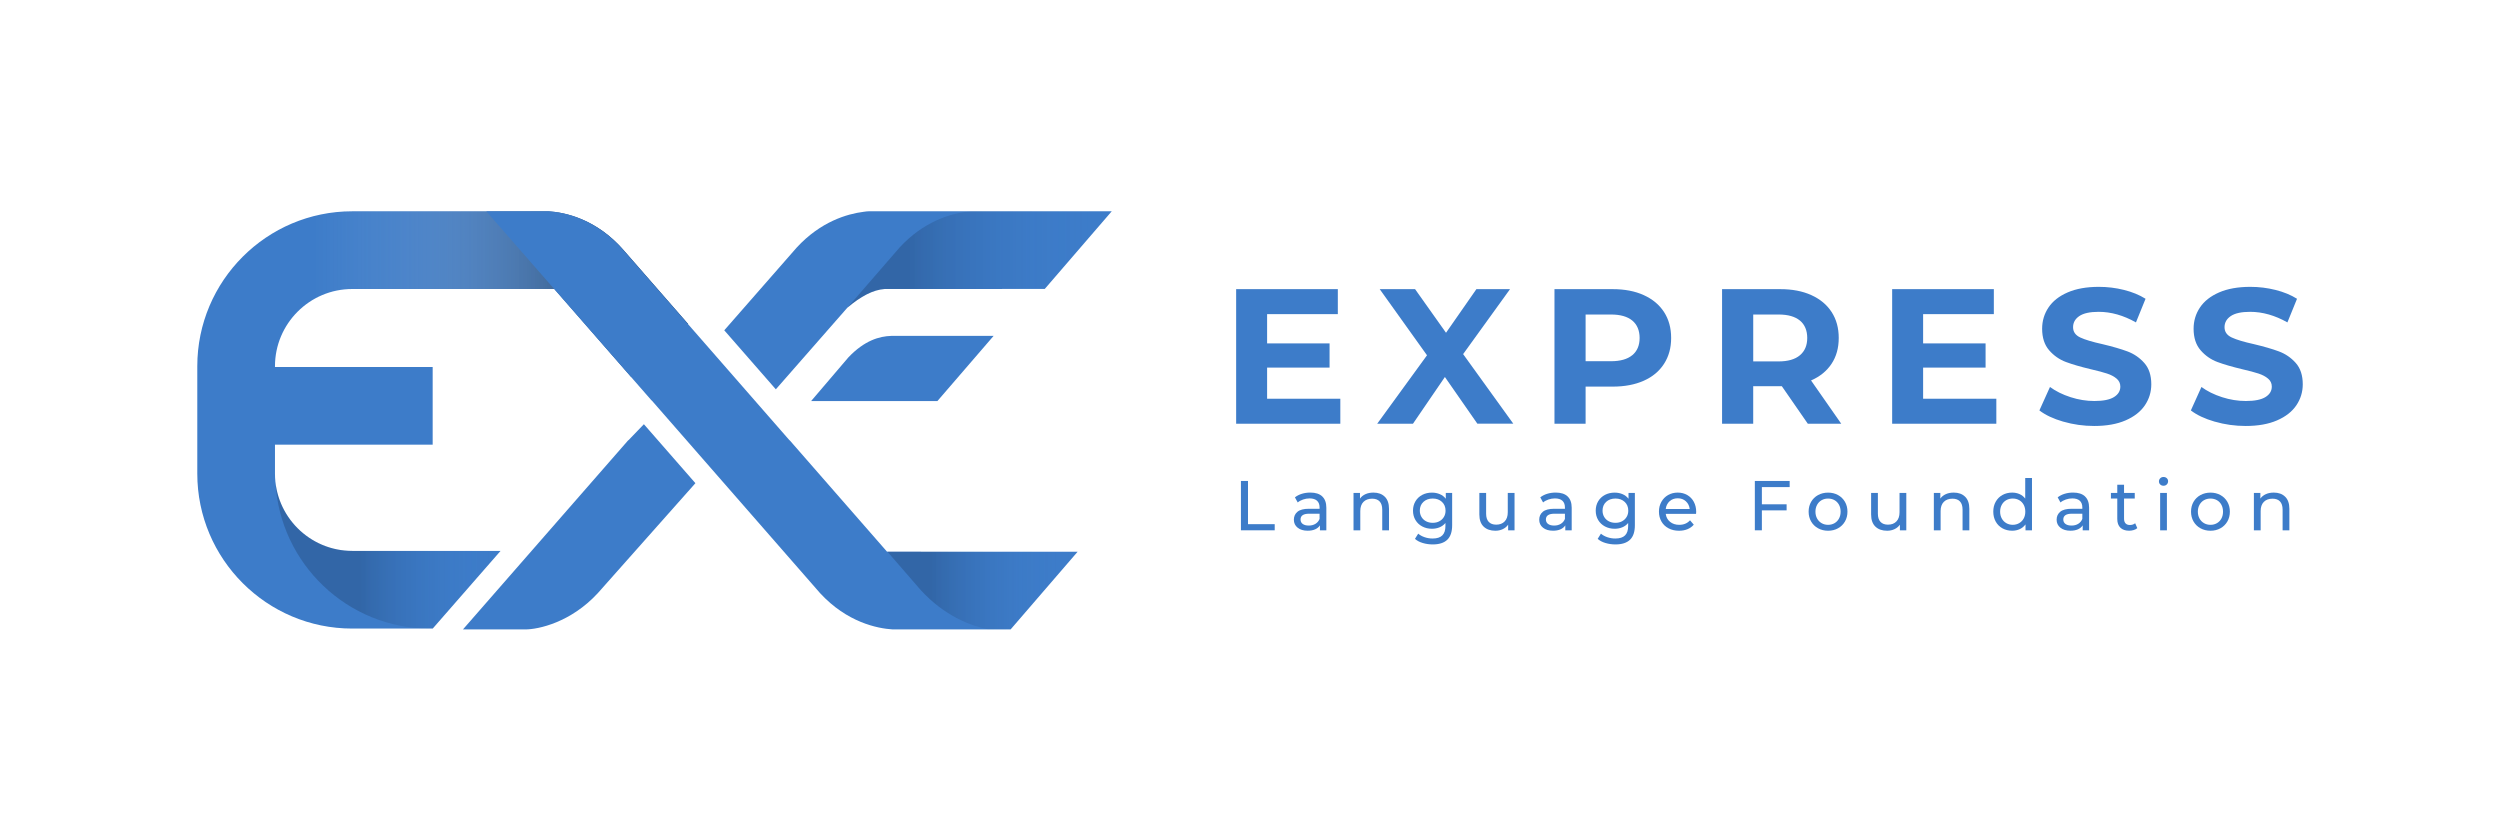
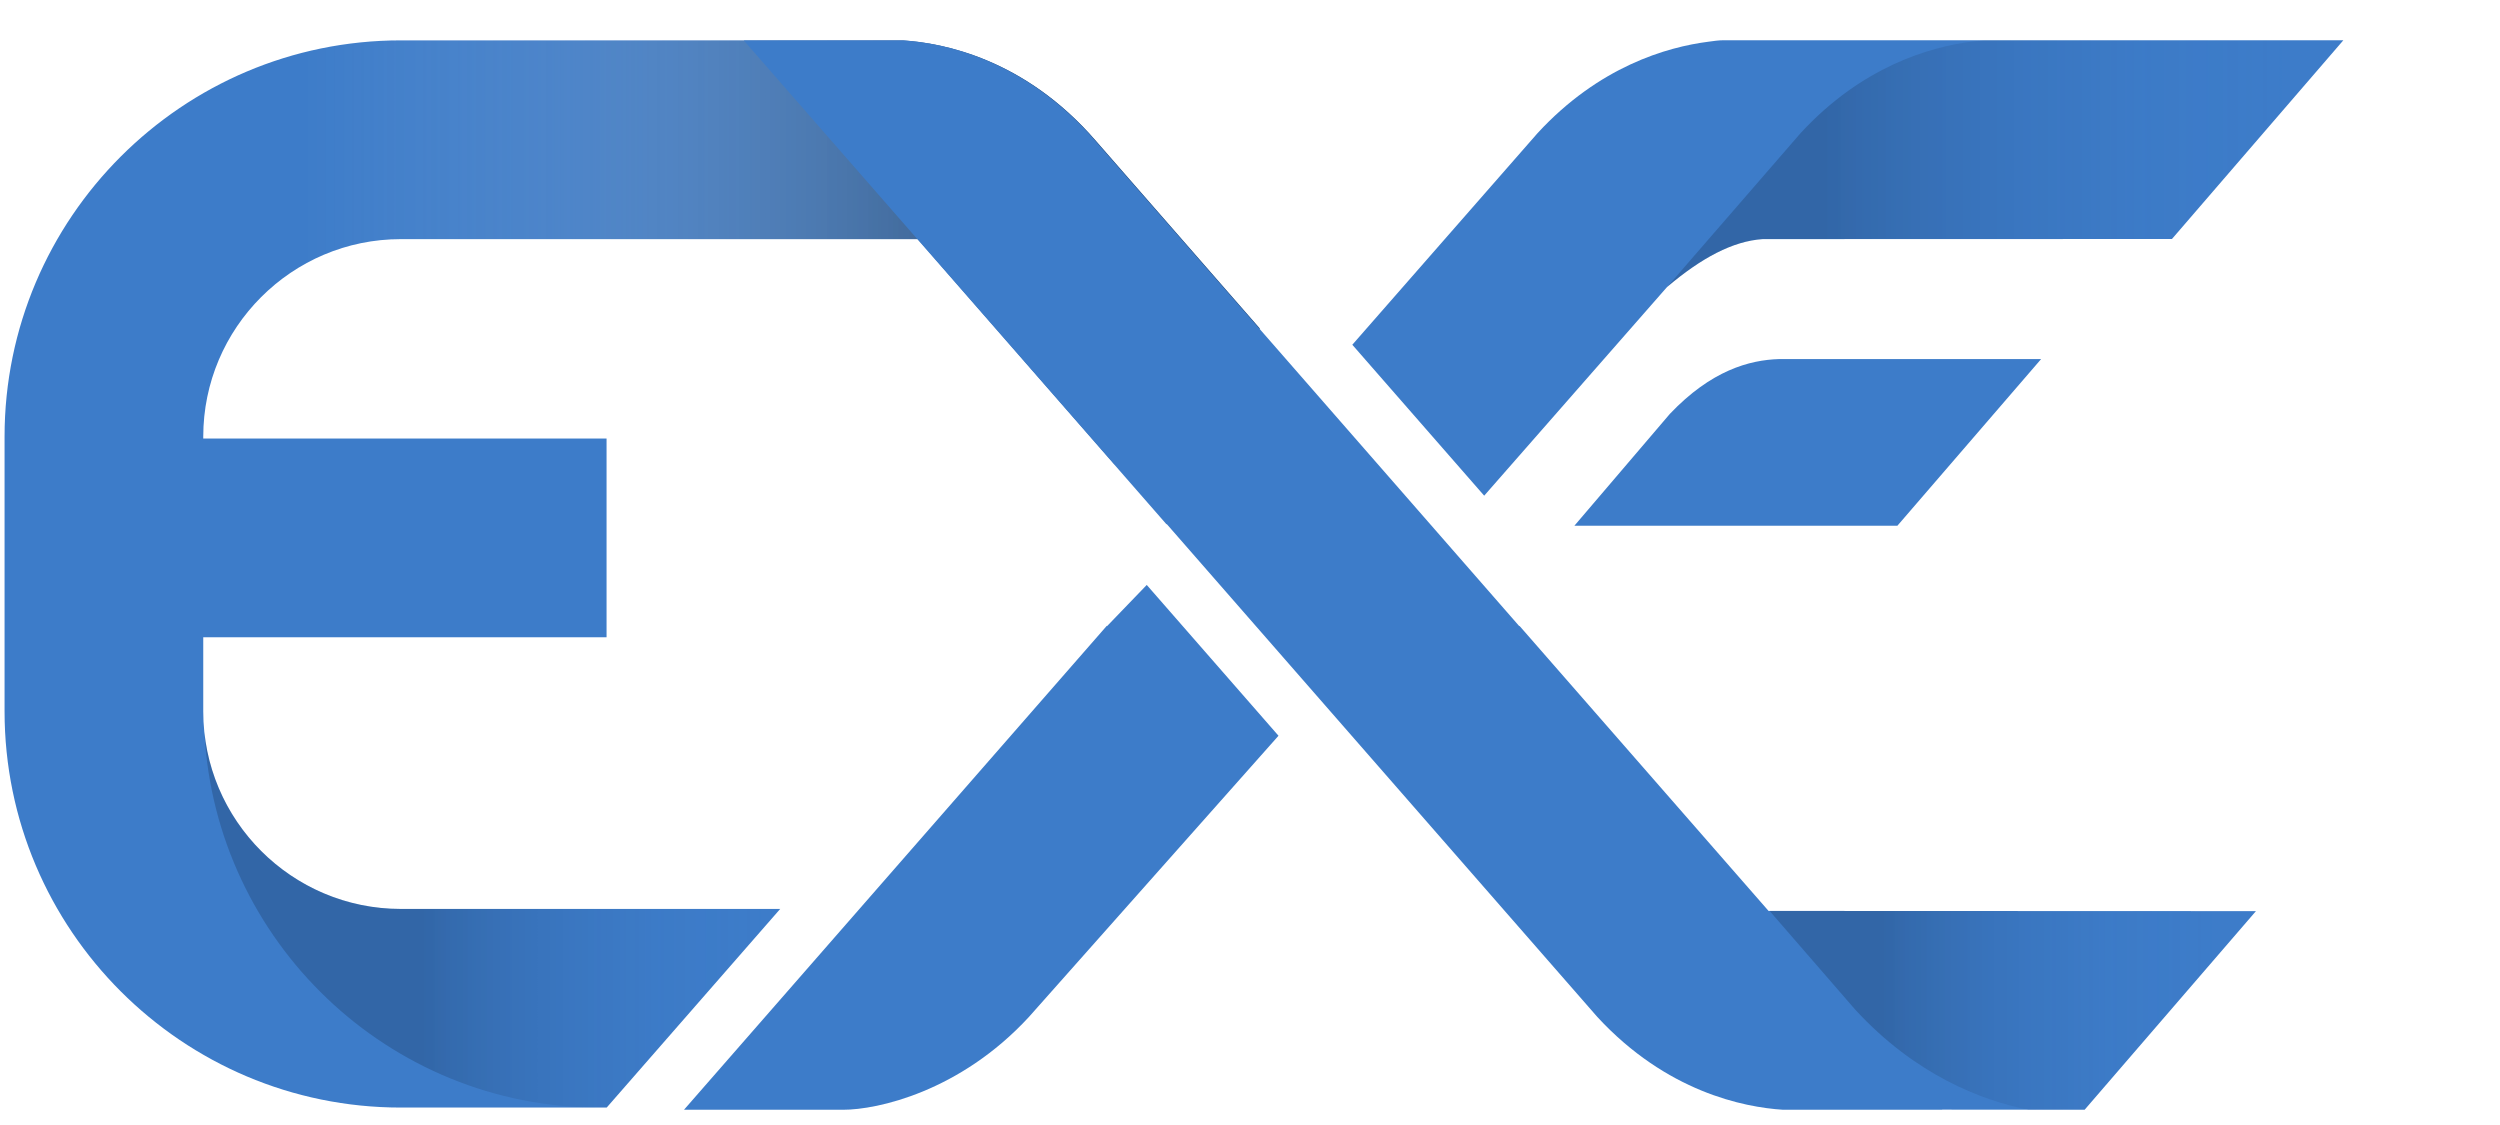
- <svg xmlns="http://www.w3.org/2000/svg" xmlns:xlink="http://www.w3.org/1999/xlink" viewBox="0 0 1023 338">
+ <svg xmlns="http://www.w3.org/2000/svg" xmlns:xlink="http://www.w3.org/1999/xlink" viewBox="80 80 400 180">
  <defs>
    <style>.f{fill:none;}.g{fill:#3d7cc9;}.h{fill:url(#b);}.h,.i,.j,.k{mix-blend-mode:multiply;}.i{fill:url(#e);}.i,.j,.k{opacity:.2;}.j{fill:url(#d);}.k{fill:url(#c);}.l{opacity:.5;}.m{isolation:isolate;}</style>
    <linearGradient id="b" x1="80.41" y1="124.72" x2="300.75" y2="124.72" gradientTransform="matrix(1, 0, 0, 1, 0, 0)" gradientUnits="userSpaceOnUse">
      <stop offset="0" stop-color="#fff" stop-opacity="0" />
      <stop offset=".19" stop-color="#fdfefe" stop-opacity="0" />
      <stop offset=".22" stop-color="#fdfefe" stop-opacity="0" />
      <stop offset=".4" stop-color="#c9cbce" stop-opacity=".22" />
      <stop offset=".69" stop-color="#3c444c" stop-opacity=".83" />
      <stop offset=".76" stop-color="#151e28" />
    </linearGradient>
    <linearGradient id="c" x1="483.27" y1="106.17" x2="336.41" y2="106.17" xlink:href="#b" />
    <linearGradient id="d" x1="461.32" y1="241.65" x2="355.69" y2="241.65" xlink:href="#b" />
    <linearGradient id="e" x1="230" y1="227.24" x2="121.35" y2="227.24" xlink:href="#b" />
  </defs>
  <g style="isolation:isolate;">
    <g id="a">
      <g>
        <g>
          <path d="M406.58,137.45h-41.9c-4.78,.14-10.9,1.82-17.51,8.78l-15.27,17.89h51.68l23-26.67Z" style="fill:#3d7cc9;" />
          <path d="M204.85,225.43h-60.72c-17.43,0-31.61-14.18-31.61-31.61v-11.86h64.53v-31.79H112.52v-.3c0-17.43,14.18-31.61,31.61-31.61h82.73l31.48,36.03,23.23-21.73-26.3-30.11c-11.32-13.02-24.3-15.58-30.78-15.99h-80.36c-34.96,0-63.4,28.44-63.4,63.4v43.95c0,34.96,28.44,63.4,63.4,63.4h32.94l27.77-31.79Z" style="fill:#3d7cc9;" />
          <g style="opacity:.5;">
            <path d="M255.26,102.45c-11.31-13.01-24.3-15.57-30.77-15.98h-80.36c-34.96,0-63.4,28.44-63.4,63.4v13.1l31.79-12.8v-.3c0-17.43,14.18-31.61,31.61-31.61h82.73l31.48,36.03,23.23-21.73-26.31-30.11Z" style="fill:url(#b); mix-blend-mode:multiply;" />
          </g>
          <path d="M454.93,86.44s-73.74,.02-73.72,0h-25.49c-.77,0-1.58,.13-2.34,.23-6.7,.85-17.54,3.98-27.35,14.61l-29.66,33.88,21.1,24.15,29.26-33.39c5.47-4.64,10.52-7.36,15.3-7.66l65.48-.02,27.42-31.79Z" style="fill:#3d7cc9;" />
          <path d="M454.96,86.44h-57.34c-.12,.01-2.15,.22-2.15,.22-6.7,.85-17.54,3.98-27.35,14.61l-21.36,24.63c5.47-4.64,10.52-7.31,15.3-7.66l65.48-.02,27.41-31.78Z" style="fill:url(#c); mix-blend-mode:multiply; opacity:.2;" />
          <path d="M413.54,257.56l27.41-31.78-77.98-.03-39.85-45.61-.04,.04-68.9-78.87c-11.05-11.98-23.42-14.44-29.69-14.84h-25.49l67.64,77.42,.04-.04,68.9,78.87c11.06,11.98,23.42,14.44,29.69,14.84h25.49l-.02-.02,22.8,.02Z" style="fill:#3d7cc9;" />
          <path d="M440.96,225.78l-77.82-.03,13.73,15.83c9.59,10.39,20.05,14.44,27.6,15.97h9.08l27.41-31.77Z" style="fill:url(#d); mix-blend-mode:multiply; opacity:.2;" />
          <path d="M257.12,180.18l-.04-.04-67.64,77.42h25.49c5.39,0,18.64-2.86,29.69-14.84l39.94-45-21.08-24.13-6.35,6.59Z" style="fill:#3d7cc9;" />
          <path d="M177.07,257.22l27.77-31.79h-60.72c-16.27,0-29.7-12.36-31.41-28.18,1.8,33.36,29.43,59.97,63.23,59.97h1.13Z" style="fill:url(#e); mix-blend-mode:multiply; opacity:.2;" />
        </g>
-         <g>
-           <g>
-             <path d="M548.46,163.15v10.23h-42.63v-55.06h41.61v10.23h-28.94v11.96h25.56v9.91h-25.56v12.74h29.97Z" style="fill:#3d7cc9;" />
-             <path d="M604.54,173.38l-13.29-19.11-13.06,19.11h-14.63l20.37-28-19.35-27.06h14.47l12.66,17.85,12.43-17.85h13.76l-19.19,26.58,20.53,28.47h-14.71Z" style="fill:#3d7cc9;" />
-             <path d="M672.62,120.76c3.59,1.63,6.36,3.93,8.3,6.92,1.94,2.99,2.91,6.53,2.91,10.62s-.97,7.56-2.91,10.58c-1.94,3.02-4.71,5.32-8.3,6.92-3.59,1.6-7.83,2.4-12.7,2.4h-11.09v15.18h-12.74v-55.06h23.83c4.88,0,9.11,.81,12.7,2.44Zm-4.68,24.58c1.99-1.65,2.99-4,2.99-7.04s-1-5.47-2.99-7.12c-1.99-1.65-4.9-2.48-8.73-2.48h-10.38v19.11h10.38c3.83,0,6.74-.83,8.73-2.48Z" style="fill:#3d7cc9;" />
-             <path d="M739.75,173.38l-10.62-15.34h-11.72v15.34h-12.74v-55.06h23.83c4.88,0,9.11,.81,12.7,2.44,3.59,1.63,6.36,3.93,8.3,6.92,1.94,2.99,2.91,6.53,2.91,10.62s-.98,7.62-2.95,10.58c-1.97,2.96-4.76,5.23-8.38,6.8l12.35,17.7h-13.69Zm-3.22-42.2c-1.99-1.65-4.9-2.48-8.73-2.48h-10.38v19.19h10.38c3.83,0,6.74-.84,8.73-2.52,1.99-1.68,2.99-4.04,2.99-7.08s-1-5.47-2.99-7.12Z" style="fill:#3d7cc9;" />
-             <path d="M816.9,163.15v10.23h-42.63v-55.06h41.61v10.23h-28.94v11.96h25.56v9.91h-25.56v12.74h29.97Z" style="fill:#3d7cc9;" />
-             <path d="M844.31,172.55c-4.06-1.18-7.33-2.71-9.79-4.6l4.33-9.6c2.36,1.73,5.16,3.12,8.42,4.17,3.25,1.05,6.5,1.57,9.75,1.57,3.62,0,6.29-.54,8.02-1.61,1.73-1.07,2.6-2.5,2.6-4.29,0-1.31-.51-2.4-1.53-3.26-1.02-.87-2.33-1.56-3.93-2.08-1.6-.52-3.76-1.1-6.49-1.73-4.2-1-7.63-1.99-10.3-2.99-2.67-1-4.97-2.6-6.88-4.8s-2.87-5.14-2.87-8.81c0-3.2,.87-6.1,2.6-8.69,1.73-2.6,4.34-4.65,7.83-6.17,3.49-1.52,7.75-2.28,12.78-2.28,3.51,0,6.95,.42,10.3,1.26,3.36,.84,6.29,2.04,8.81,3.62l-3.93,9.67c-5.09-2.88-10.17-4.33-15.26-4.33-3.57,0-6.2,.58-7.91,1.73-1.7,1.15-2.56,2.67-2.56,4.56s.98,3.29,2.95,4.21c1.97,.92,4.97,1.82,9.01,2.71,4.19,1,7.63,1.99,10.3,2.99,2.67,1,4.97,2.57,6.88,4.72,1.91,2.15,2.87,5.06,2.87,8.73,0,3.15-.88,6.02-2.63,8.61-1.76,2.6-4.39,4.65-7.91,6.17-3.51,1.52-7.79,2.28-12.82,2.28-4.35,0-8.56-.59-12.62-1.77Z" style="fill:#3d7cc9;" />
-             <path d="M906.29,172.55c-4.06-1.18-7.33-2.71-9.79-4.6l4.33-9.6c2.36,1.73,5.16,3.12,8.42,4.17,3.25,1.05,6.5,1.57,9.75,1.57,3.62,0,6.29-.54,8.02-1.61,1.73-1.07,2.6-2.5,2.6-4.29,0-1.31-.51-2.4-1.53-3.26-1.02-.87-2.33-1.56-3.93-2.08-1.6-.52-3.76-1.1-6.49-1.73-4.2-1-7.63-1.99-10.3-2.99-2.67-1-4.97-2.6-6.88-4.8s-2.87-5.14-2.87-8.81c0-3.2,.87-6.1,2.6-8.69,1.73-2.6,4.34-4.65,7.83-6.17,3.49-1.52,7.75-2.28,12.78-2.28,3.51,0,6.95,.42,10.3,1.26,3.36,.84,6.29,2.04,8.81,3.62l-3.93,9.67c-5.09-2.88-10.17-4.33-15.26-4.33-3.57,0-6.2,.58-7.91,1.73-1.7,1.15-2.56,2.67-2.56,4.56s.98,3.29,2.95,4.21c1.97,.92,4.97,1.82,9.01,2.71,4.19,1,7.63,1.99,10.3,2.99,2.67,1,4.97,2.57,6.88,4.72,1.91,2.15,2.87,5.06,2.87,8.73,0,3.15-.88,6.02-2.63,8.61-1.76,2.6-4.39,4.65-7.91,6.17-3.51,1.52-7.79,2.28-12.82,2.28-4.35,0-8.56-.59-12.62-1.77Z" style="fill:#3d7cc9;" />
-           </g>
-           <g>
-             <path d="M507.8,196.81h2.88v17.68h10.93v2.51h-13.82v-20.19Z" style="fill:#3d7cc9;" />
-             <path d="M541.05,203.13c1.12,1.04,1.69,2.59,1.69,4.64v9.23h-2.62v-2.02c-.46,.71-1.12,1.25-1.98,1.63s-1.87,.56-3.04,.56c-1.71,0-3.08-.41-4.11-1.24-1.03-.83-1.54-1.91-1.54-3.26s.49-2.43,1.47-3.25,2.54-1.23,4.67-1.23h4.38v-.55c0-1.19-.35-2.11-1.04-2.74-.69-.63-1.71-.95-3.06-.95-.9,0-1.79,.15-2.65,.45-.87,.3-1.6,.7-2.19,1.2l-1.15-2.08c.79-.63,1.73-1.12,2.83-1.46,1.1-.34,2.26-.5,3.49-.5,2.12,0,3.74,.52,4.86,1.56Zm-2.75,11.21c.77-.47,1.33-1.14,1.67-2v-2.13h-4.27c-2.35,0-3.52,.79-3.52,2.37,0,.77,.3,1.38,.89,1.82,.6,.44,1.42,.66,2.48,.66s1.97-.24,2.74-.71Z" style="fill:#3d7cc9;" />
-             <path d="M566.66,203.26c1.14,1.12,1.72,2.77,1.72,4.95v8.8h-2.77v-8.48c0-1.48-.36-2.6-1.07-3.35-.71-.75-1.73-1.12-3.06-1.12-1.5,0-2.68,.44-3.55,1.31-.87,.88-1.3,2.13-1.3,3.76v7.87h-2.77v-15.29h2.65v2.31c.56-.79,1.31-1.39,2.26-1.82s2.03-.63,3.25-.63c1.94,0,3.49,.56,4.63,1.69Z" style="fill:#3d7cc9;" />
-             <path d="M594.22,201.72v13.21c0,2.67-.66,4.65-1.99,5.93-1.33,1.28-3.31,1.92-5.94,1.92-1.44,0-2.82-.2-4.12-.59-1.31-.39-2.37-.96-3.17-1.69l1.33-2.13c.71,.62,1.59,1.1,2.64,1.46,1.05,.36,2.13,.53,3.25,.53,1.79,0,3.11-.42,3.97-1.27,.86-.85,1.28-2.13,1.28-3.87v-1.21c-.65,.79-1.46,1.38-2.41,1.77s-1.99,.59-3.1,.59c-1.46,0-2.78-.31-3.97-.94-1.18-.62-2.11-1.5-2.78-2.62s-1.01-2.41-1.01-3.85,.34-2.73,1.01-3.85,1.6-1.99,2.78-2.61c1.18-.62,2.5-.92,3.97-.92,1.15,0,2.23,.21,3.22,.63s1.8,1.05,2.44,1.88v-2.37h2.62Zm-5.26,11.59c.8-.42,1.42-1.01,1.88-1.77s.68-1.62,.68-2.58c0-1.48-.49-2.68-1.47-3.59s-2.24-1.37-3.78-1.37-2.83,.46-3.81,1.37-1.47,2.11-1.47,3.59c0,.96,.23,1.82,.68,2.58,.45,.76,1.08,1.35,1.88,1.77,.8,.42,1.71,.63,2.73,.63s1.9-.21,2.7-.63Z" style="fill:#3d7cc9;" />
-             <path d="M619.75,201.72v15.29h-2.62v-2.31c-.56,.79-1.29,1.4-2.21,1.83-.91,.43-1.91,.65-2.99,.65-2.04,0-3.64-.56-4.82-1.69s-1.76-2.78-1.76-4.98v-8.8h2.77v8.48c0,1.48,.36,2.6,1.07,3.36,.71,.76,1.73,1.14,3.06,1.14,1.46,0,2.62-.44,3.46-1.33,.85-.88,1.27-2.13,1.27-3.75v-7.9h2.77Z" style="fill:#3d7cc9;" />
-             <path d="M641.45,203.13c1.12,1.04,1.69,2.59,1.69,4.64v9.23h-2.62v-2.02c-.46,.71-1.12,1.25-1.98,1.63s-1.87,.56-3.04,.56c-1.71,0-3.08-.41-4.11-1.24-1.03-.83-1.54-1.91-1.54-3.26s.49-2.43,1.47-3.25,2.54-1.23,4.67-1.23h4.38v-.55c0-1.19-.35-2.11-1.04-2.74-.69-.63-1.71-.95-3.06-.95-.9,0-1.79,.15-2.65,.45-.87,.3-1.6,.7-2.19,1.2l-1.15-2.08c.79-.63,1.73-1.12,2.83-1.46,1.1-.34,2.26-.5,3.49-.5,2.12,0,3.74,.52,4.86,1.56Zm-2.75,11.21c.77-.47,1.33-1.14,1.67-2v-2.13h-4.27c-2.35,0-3.52,.79-3.52,2.37,0,.77,.3,1.38,.89,1.82,.6,.44,1.42,.66,2.48,.66s1.97-.24,2.74-.71Z" style="fill:#3d7cc9;" />
-             <path d="M668.99,201.72v13.21c0,2.67-.66,4.65-1.99,5.93-1.33,1.28-3.31,1.92-5.94,1.92-1.44,0-2.82-.2-4.12-.59-1.31-.39-2.37-.96-3.17-1.69l1.33-2.13c.71,.62,1.59,1.1,2.64,1.46,1.05,.36,2.13,.53,3.25,.53,1.79,0,3.11-.42,3.97-1.27,.86-.85,1.28-2.13,1.28-3.87v-1.21c-.65,.79-1.46,1.38-2.41,1.77s-1.99,.59-3.1,.59c-1.46,0-2.78-.31-3.97-.94-1.18-.62-2.11-1.5-2.78-2.62s-1.01-2.41-1.01-3.85,.34-2.73,1.01-3.85,1.6-1.99,2.78-2.61c1.18-.62,2.5-.92,3.97-.92,1.15,0,2.23,.21,3.22,.63s1.8,1.05,2.44,1.88v-2.37h2.62Zm-5.26,11.59c.8-.42,1.42-1.01,1.88-1.77s.68-1.62,.68-2.58c0-1.48-.49-2.68-1.47-3.59s-2.24-1.37-3.78-1.37-2.83,.46-3.81,1.37-1.47,2.11-1.47,3.59c0,.96,.23,1.82,.68,2.58,.45,.76,1.08,1.35,1.88,1.77,.8,.42,1.71,.63,2.73,.63s1.9-.21,2.7-.63Z" style="fill:#3d7cc9;" />
-             <path d="M694.02,210.28h-12.4c.17,1.35,.76,2.43,1.77,3.25,1.01,.82,2.26,1.23,3.76,1.23,1.83,0,3.3-.62,4.41-1.85l1.53,1.79c-.69,.81-1.55,1.42-2.58,1.85-1.03,.42-2.18,.63-3.45,.63-1.62,0-3.05-.33-4.3-1-1.25-.66-2.22-1.59-2.9-2.78s-1.02-2.54-1.02-4.04,.33-2.82,1-4.01c.66-1.19,1.58-2.12,2.74-2.78,1.16-.66,2.48-1,3.94-1s2.76,.33,3.91,1c1.14,.66,2.04,1.59,2.68,2.78,.64,1.19,.97,2.56,.97,4.1,0,.21-.02,.49-.06,.84Zm-10.83-5.16c-.89,.81-1.42,1.87-1.57,3.17h9.81c-.15-1.29-.68-2.34-1.57-3.16-.89-.82-2-1.23-3.33-1.23s-2.44,.4-3.33,1.21Z" style="fill:#3d7cc9;" />
-             <path d="M720.96,199.32v7.04h10.12v2.48h-10.12v8.16h-2.88v-20.19h14.25v2.51h-11.36Z" style="fill:#3d7cc9;" />
-             <path d="M743.95,216.17c-1.21-.67-2.16-1.6-2.84-2.78s-1.02-2.52-1.02-4.02,.34-2.84,1.02-4.02,1.63-2.11,2.84-2.77c1.21-.66,2.58-1,4.1-1s2.88,.33,4.08,1c1.2,.66,2.14,1.59,2.83,2.77,.68,1.18,1.02,2.52,1.02,4.02s-.34,2.84-1.02,4.02c-.68,1.18-1.63,2.11-2.83,2.78-1.2,.67-2.56,1.01-4.08,1.01s-2.88-.34-4.1-1.01Zm6.74-2.09c.78-.45,1.39-1.09,1.83-1.9s.66-1.75,.66-2.81-.22-2-.66-2.81-1.05-1.45-1.83-1.89c-.78-.44-1.66-.66-2.64-.66s-1.86,.22-2.64,.66c-.78,.44-1.39,1.07-1.85,1.89-.45,.82-.68,1.75-.68,2.81s.23,2,.68,2.81c.45,.82,1.07,1.45,1.85,1.9,.78,.45,1.66,.68,2.64,.68s1.86-.23,2.64-.68Z" style="fill:#3d7cc9;" />
-             <path d="M780.06,201.72v15.29h-2.62v-2.31c-.56,.79-1.29,1.4-2.21,1.83-.91,.43-1.91,.65-2.99,.65-2.04,0-3.64-.56-4.82-1.69s-1.76-2.78-1.76-4.98v-8.8h2.77v8.48c0,1.48,.36,2.6,1.07,3.36,.71,.76,1.73,1.14,3.06,1.14,1.46,0,2.62-.44,3.46-1.33,.85-.88,1.27-2.13,1.27-3.75v-7.9h2.77Z" style="fill:#3d7cc9;" />
-             <path d="M804.13,203.26c1.14,1.12,1.72,2.77,1.72,4.95v8.8h-2.77v-8.48c0-1.48-.36-2.6-1.07-3.35-.71-.75-1.73-1.12-3.06-1.12-1.5,0-2.68,.44-3.55,1.31-.87,.88-1.3,2.13-1.3,3.76v7.87h-2.77v-15.29h2.65v2.31c.56-.79,1.31-1.39,2.26-1.82s2.03-.63,3.25-.63c1.94,0,3.49,.56,4.63,1.69Z" style="fill:#3d7cc9;" />
-             <path d="M831.49,195.6v21.4h-2.65v-2.42c-.62,.85-1.39,1.49-2.34,1.93s-1.98,.66-3.12,.66c-1.48,0-2.81-.33-3.98-.98-1.17-.65-2.09-1.57-2.75-2.75-.66-1.18-1-2.54-1-4.08s.33-2.89,1-4.07c.66-1.17,1.58-2.09,2.75-2.74,1.17-.65,2.5-.98,3.98-.98,1.1,0,2.11,.21,3.03,.62,.92,.41,1.69,1.02,2.31,1.83v-8.42h2.77Zm-5.25,18.47c.79-.45,1.4-1.09,1.85-1.9s.66-1.75,.66-2.81-.22-2-.66-2.81-1.06-1.45-1.85-1.89c-.79-.44-1.66-.66-2.62-.66s-1.86,.22-2.64,.66c-.78,.44-1.39,1.07-1.85,1.89-.45,.82-.68,1.75-.68,2.81s.23,2,.68,2.81c.45,.82,1.07,1.45,1.85,1.9,.78,.45,1.66,.68,2.64,.68s1.84-.23,2.62-.68Z" style="fill:#3d7cc9;" />
-             <path d="M853.17,203.13c1.12,1.04,1.69,2.59,1.69,4.64v9.23h-2.62v-2.02c-.46,.71-1.12,1.25-1.98,1.63s-1.87,.56-3.04,.56c-1.71,0-3.08-.41-4.11-1.24-1.03-.83-1.54-1.91-1.54-3.26s.49-2.43,1.47-3.25,2.54-1.23,4.67-1.23h4.38v-.55c0-1.19-.35-2.11-1.04-2.74-.69-.63-1.71-.95-3.06-.95-.9,0-1.79,.15-2.65,.45-.87,.3-1.6,.7-2.19,1.2l-1.15-2.08c.79-.63,1.73-1.12,2.83-1.46,1.1-.34,2.26-.5,3.49-.5,2.12,0,3.74,.52,4.86,1.56Zm-2.75,11.21c.77-.47,1.33-1.14,1.67-2v-2.13h-4.27c-2.35,0-3.52,.79-3.52,2.37,0,.77,.3,1.38,.89,1.82,.6,.44,1.42,.66,2.48,.66s1.97-.24,2.74-.71Z" style="fill:#3d7cc9;" />
-             <path d="M874.59,216.11c-.4,.35-.9,.61-1.5,.79-.6,.18-1.21,.27-1.85,.27-1.54,0-2.73-.41-3.58-1.24-.85-.83-1.27-2.01-1.27-3.55v-8.39h-2.6v-2.28h2.6v-3.35h2.77v3.35h4.38v2.28h-4.38v8.28c0,.83,.21,1.46,.62,1.9,.41,.44,1,.66,1.77,.66,.85,0,1.57-.24,2.16-.72l.87,1.99Z" style="fill:#3d7cc9;" />
-             <path d="M883.97,198.26c-.36-.35-.53-.77-.53-1.27s.18-.93,.53-1.28c.36-.36,.8-.53,1.34-.53s.98,.17,1.34,.5c.36,.34,.53,.75,.53,1.25s-.18,.96-.53,1.31-.8,.53-1.34,.53-.99-.17-1.34-.52Zm-.04,3.46h2.77v15.29h-2.77v-15.29Z" style="fill:#3d7cc9;" />
-             <path d="M900.43,216.17c-1.21-.67-2.16-1.6-2.84-2.78s-1.02-2.52-1.02-4.02,.34-2.84,1.02-4.02,1.63-2.11,2.84-2.77c1.21-.66,2.58-1,4.1-1s2.88,.33,4.08,1c1.2,.66,2.14,1.59,2.83,2.77,.68,1.18,1.02,2.52,1.02,4.02s-.34,2.84-1.02,4.02c-.68,1.18-1.63,2.11-2.83,2.78-1.2,.67-2.56,1.01-4.08,1.01s-2.88-.34-4.1-1.01Zm6.74-2.09c.78-.45,1.39-1.09,1.83-1.9s.66-1.75,.66-2.81-.22-2-.66-2.81-1.05-1.45-1.83-1.89c-.78-.44-1.66-.66-2.64-.66s-1.86,.22-2.64,.66c-.78,.44-1.39,1.07-1.85,1.89-.45,.82-.68,1.75-.68,2.81s.23,2,.68,2.81c.45,.82,1.07,1.45,1.85,1.9,.78,.45,1.66,.68,2.64,.68s1.86-.23,2.64-.68Z" style="fill:#3d7cc9;" />
-             <path d="M935.09,203.26c1.14,1.12,1.72,2.77,1.72,4.95v8.8h-2.77v-8.48c0-1.48-.36-2.6-1.07-3.35-.71-.75-1.73-1.12-3.06-1.12-1.5,0-2.68,.44-3.55,1.31-.87,.88-1.3,2.13-1.3,3.76v7.87h-2.77v-15.29h2.65v2.31c.56-.79,1.31-1.39,2.26-1.82s2.03-.63,3.25-.63c1.94,0,3.49,.56,4.63,1.69Z" style="fill:#3d7cc9;" />
-           </g>
-         </g>
      </g>
-       <rect width="1023" height="338" style="fill:none;" />
+       <rect width="500" height="338" style="fill:none;" />
    </g>
  </g>
</svg>
